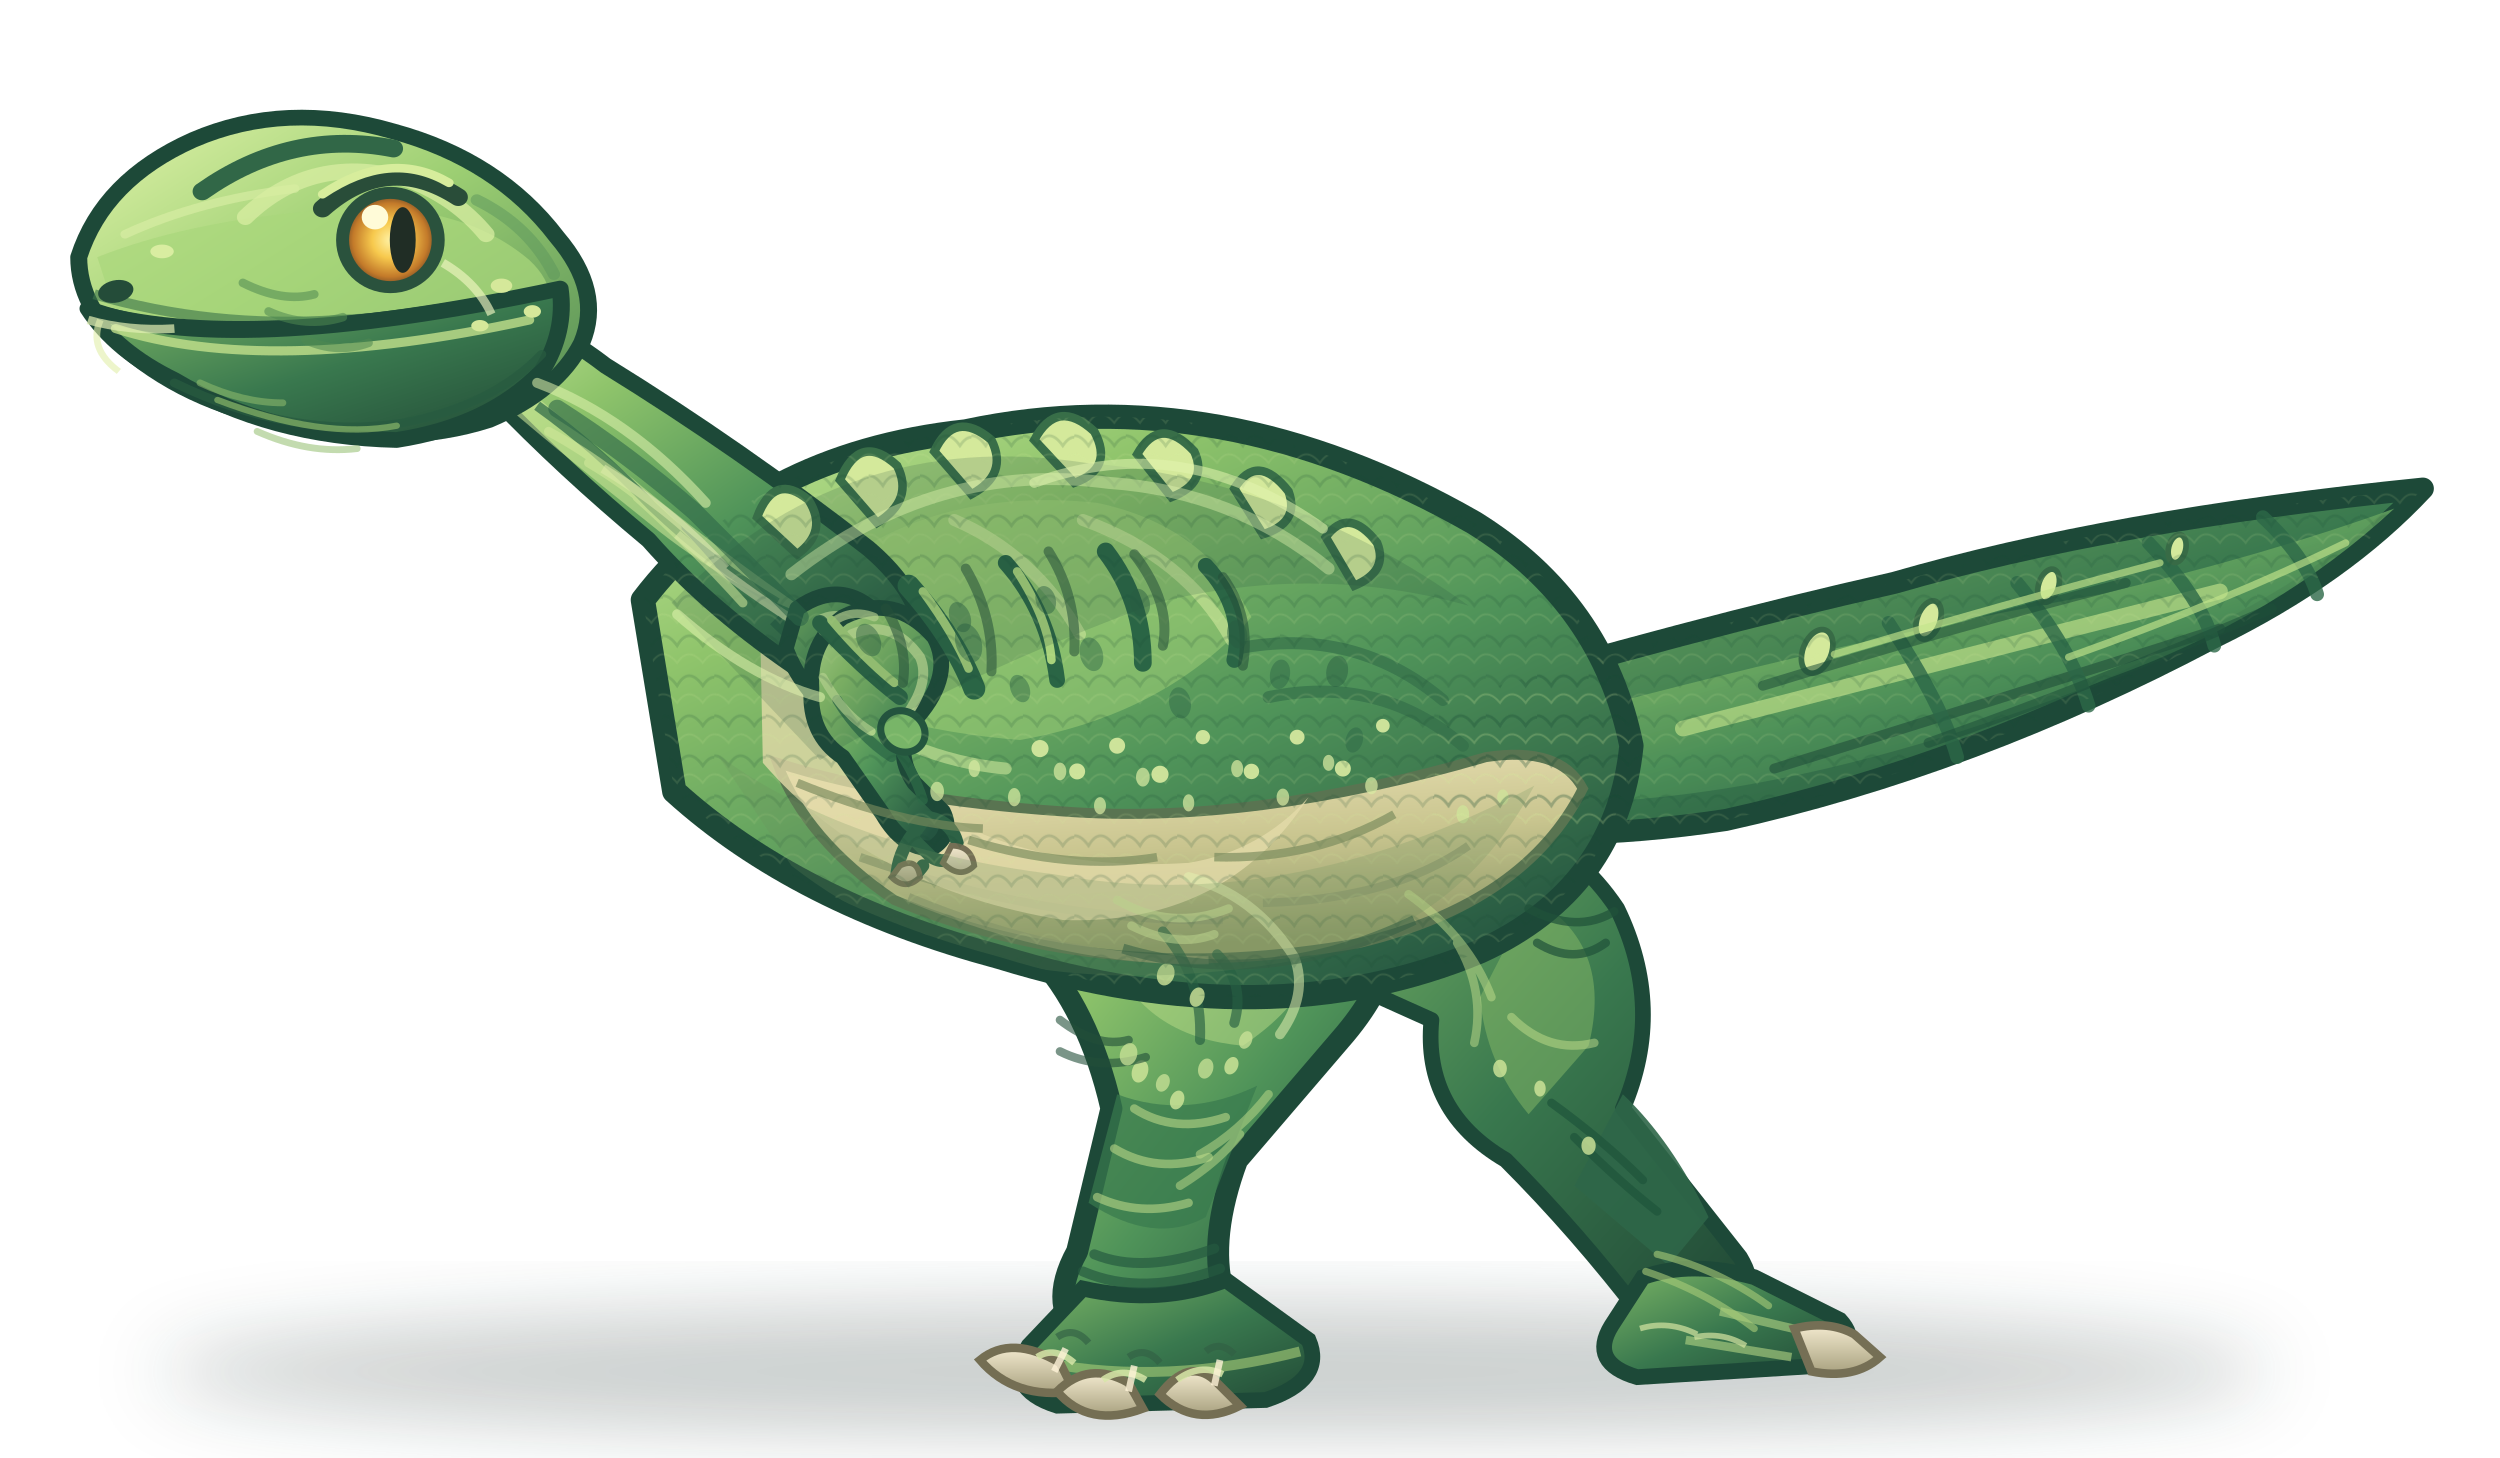
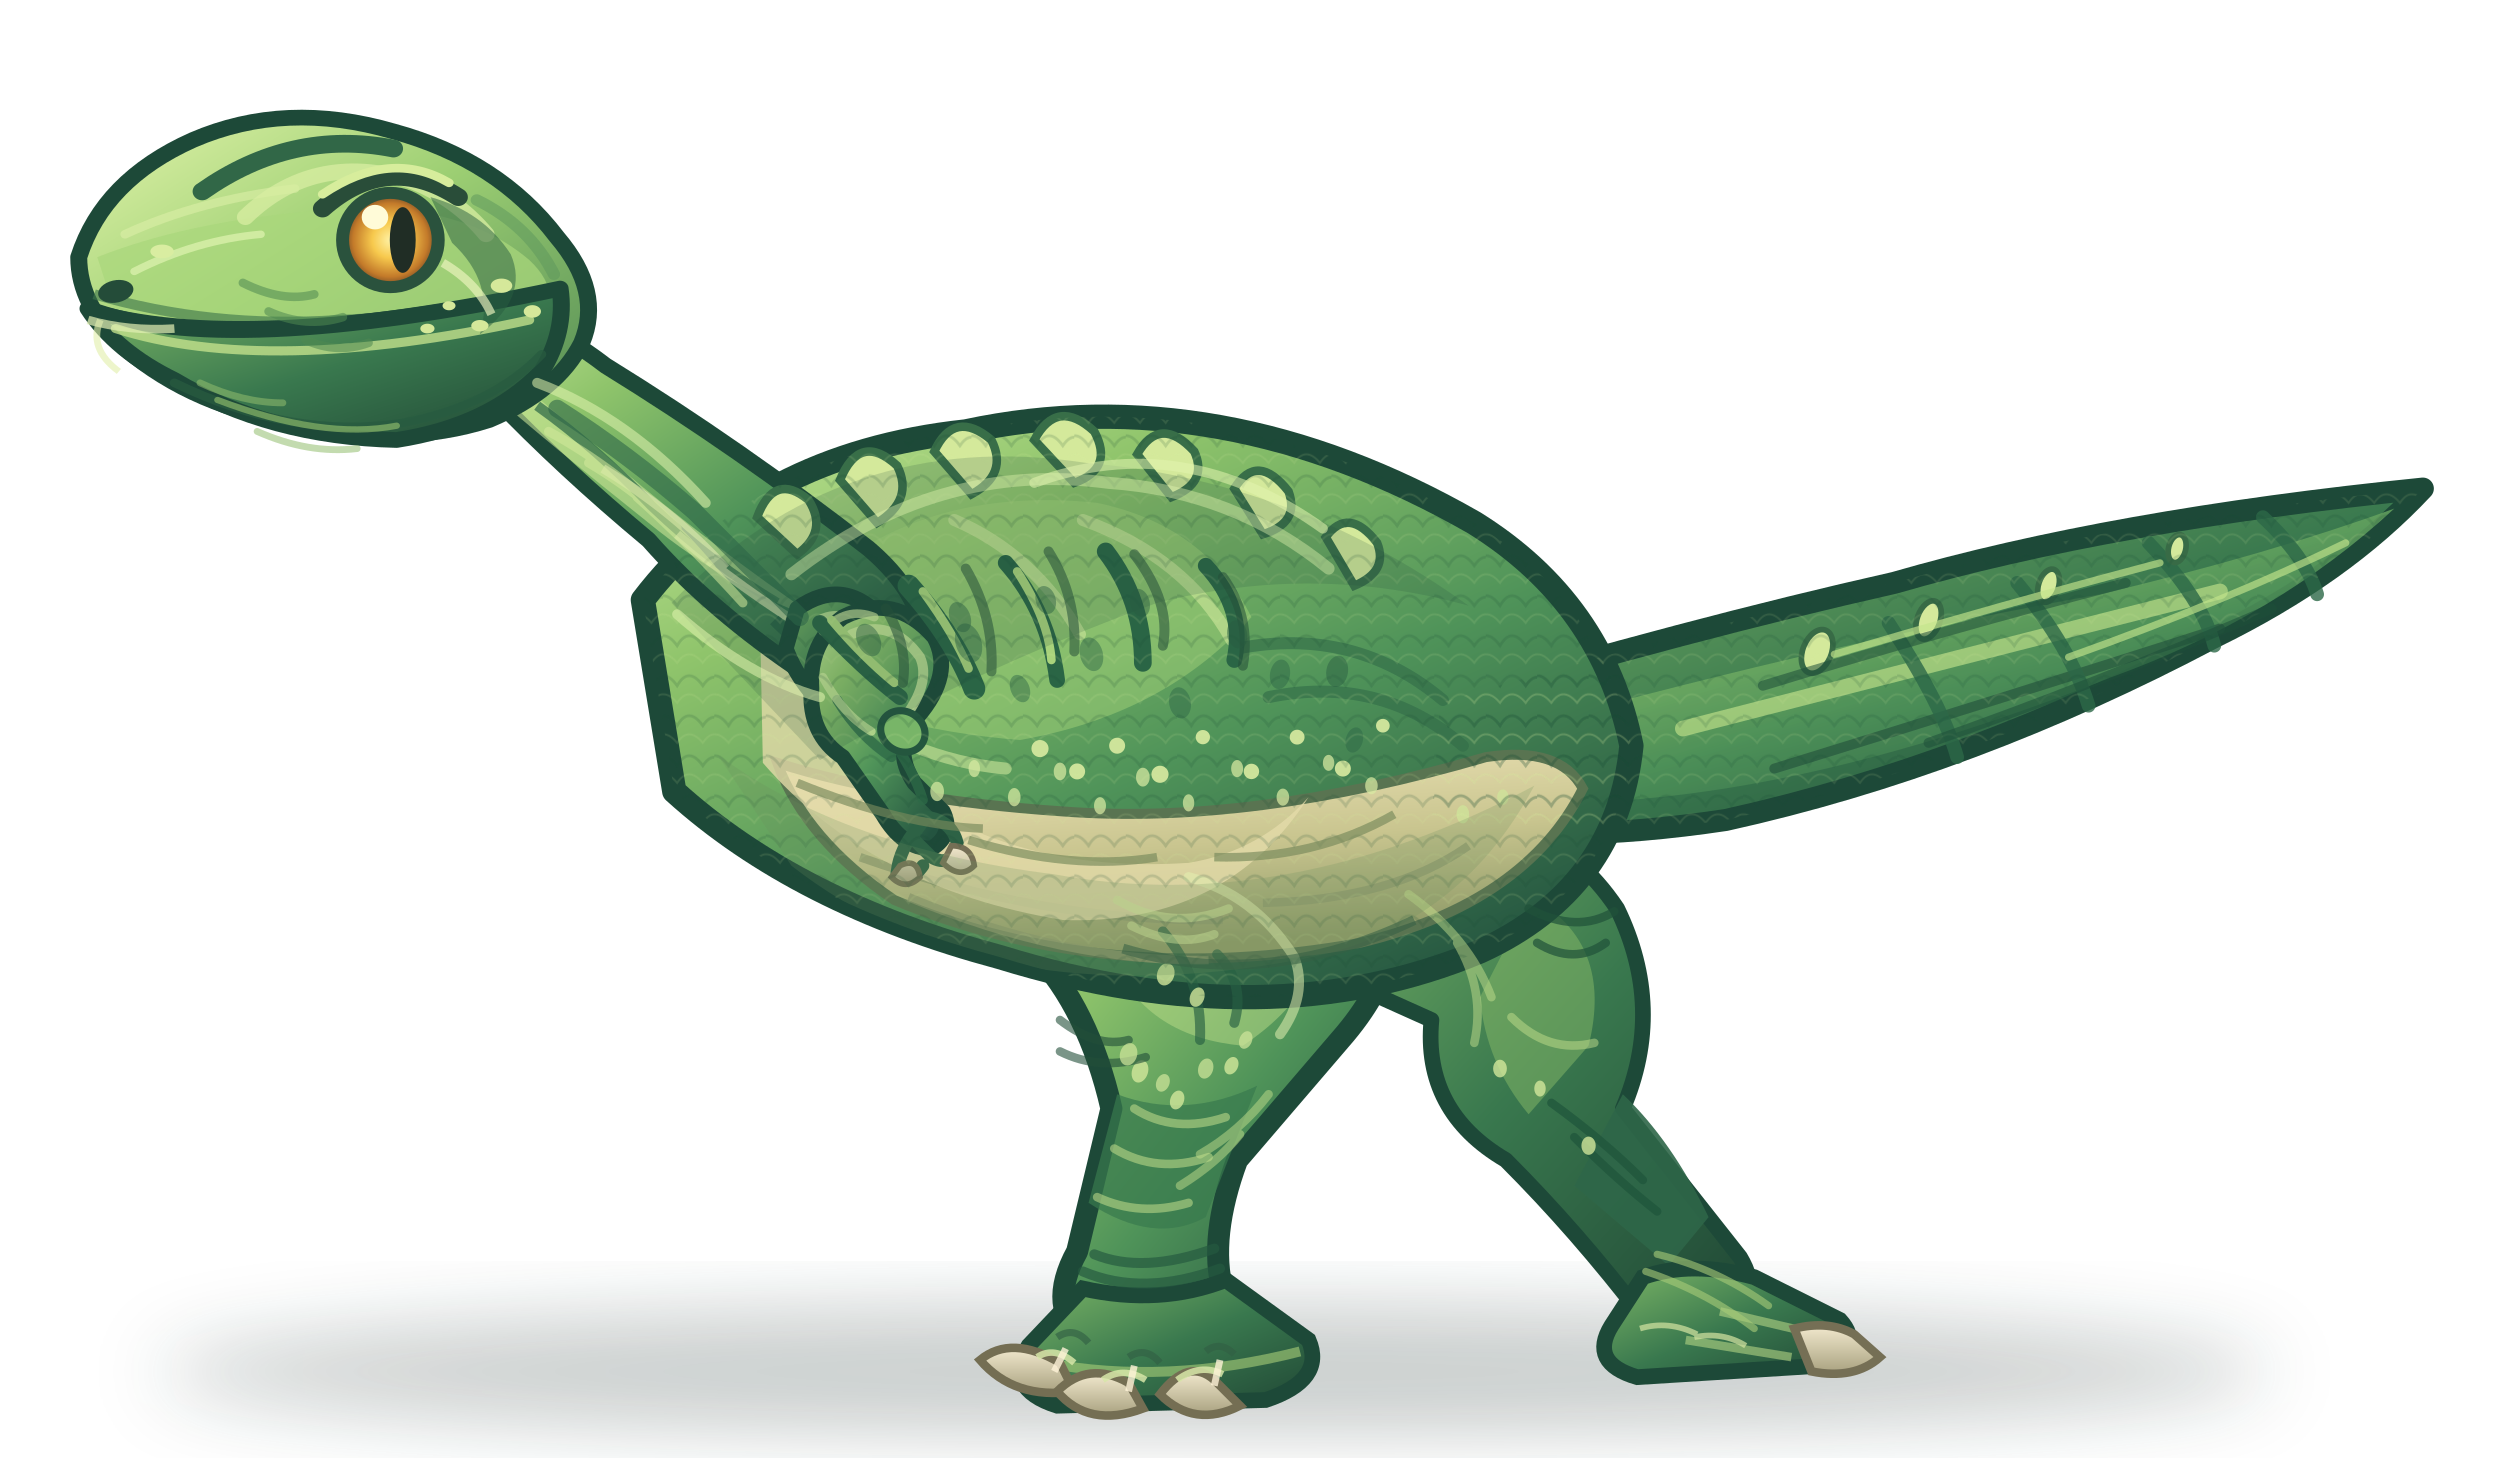
<svg xmlns="http://www.w3.org/2000/svg" style="shape-rendering:geometricPrecision" viewBox="110 75 875 510" role="img" aria-labelledby="title desc">
  <defs>
    <linearGradient id="hide" x1="0" y1="0" x2=".8" y2="1">
      <stop stop-color="#c8e99a" />
      <stop offset=".28" stop-color="#8fc46b" />
      <stop offset=".62" stop-color="#4f9359" />
      <stop offset="1" stop-color="#245440" />
    </linearGradient>
    <linearGradient id="hideDark" x1="0" y1="0" x2="1" y2="1">
      <stop stop-color="#7eb766" />
      <stop offset=".52" stop-color="#39784e" />
      <stop offset="1" stop-color="#204735" />
    </linearGradient>
    <linearGradient id="belly" x1="0" y1="0" x2=".3" y2="1">
      <stop stop-color="#f1e6bb" />
      <stop offset=".55" stop-color="#c9c58f" />
      <stop offset="1" stop-color="#8f9b68" />
    </linearGradient>
    <linearGradient id="face" x1="0" y1="0" x2="1" y2="1">
      <stop stop-color="#e2f4aa" />
      <stop offset=".45" stop-color="#9dcf73" />
      <stop offset="1" stop-color="#4d8752" />
    </linearGradient>
    <linearGradient id="claw" x1="0" y1="0" x2="0" y2="1">
      <stop stop-color="#f2e9ce" />
      <stop offset="1" stop-color="#a8a17f" />
    </linearGradient>
    <radialGradient id="amber">
      <stop stop-color="#fff2a5" />
      <stop offset=".38" stop-color="#f7c94d" />
      <stop offset=".78" stop-color="#c37a2a" />
      <stop offset="1" stop-color="#694525" />
    </radialGradient>
    <filter id="shadow" x="-20%" y="-30%" width="140%" height="170%">
      <feGaussianBlur stdDeviation="13" />
    </filter>
    <clipPath id="bodyClip">
      <path d="M335 285 Q374 234 448 226 Q537 207 626 258 Q671 286 681 336 Q676 386 628 408 Q554 439 460 410 Q389 391 346 352Z" />
    </clipPath>
    <pattern id="scaleTexture" width="18" height="14" patternUnits="userSpaceOnUse">
      <path d="M-4 7 Q0 0 5 7 Q9 0 14 7 Q18 1 22 7" fill="none" stroke="#174a34" stroke-width="1" opacity=".26" />
      <path d="M-4 13 Q0 7 5 13 Q9 7 14 13 Q18 7 22 13" fill="none" stroke="#d4e99b" stroke-width=".7" opacity=".2" />
    </pattern>
    <clipPath id="coeloTailClip">
      <path d="M614 321 Q702 295 773 279 Q849 257 958 246 Q930 276 885 298 Q800 343 714 362 Q654 371 611 363Z" />
    </clipPath>
  </defs>
  <ellipse cx="535" cy="555" rx="370" ry="24" fill="#192b28" opacity=".22" filter="url(#shadow)" />
  <path d="M593 356 Q650 354 676 393 Q693 428 678 463 L719 515 Q728 530 713 537 L685 536 Q662 506 637 481 Q608 464 611 432 L562 410Z" fill="url(#hideDark)" stroke="#1d4938" stroke-width="5.5" stroke-linejoin="round" />
  <path d="M646 389 Q675 405 666 441 L645 465 Q630 447 628 424Z" fill="#8abd68" opacity=".48" />
  <path d="M678 458 Q695 474 708 501 L694 518 L661 490Z" fill="#2e6648" opacity=".9" />
  <path d="M685 522 Q702 516 724 522 L754 537 Q763 547 747 553 L683 557 Q666 552 674 539Z" fill="url(#hideDark)" stroke="#1d4938" stroke-width="5.5" />
  <path d="M712 534 L746 542 M700 544 L737 550" stroke="#b2d384" stroke-width="3" opacity=".6" />
  <path d="M738 540 Q750 537 759 542 L768 550 Q759 558 744 555Z" fill="url(#claw)" stroke="#756f55" stroke-width="3" />
  <path d="M614 321 Q702 295 773 279 Q849 257 958 246 Q930 276 885 298 Q800 343 714 362 Q654 371 611 363Z" fill="url(#hideDark)" stroke="#1d4938" stroke-width="7.7" stroke-linejoin="round" />
  <path d="M645 329 Q755 299 845 283 Q904 269 948 253 Q907 291 849 312 Q741 355 657 356Z" fill="url(#hide)" opacity=".82" />
  <path d="M699 330 Q796 305 887 282" fill="none" stroke="#c1e28b" stroke-width="5.5" stroke-linecap="round" opacity=".65" />
  <path d="M731 344 Q812 319 887 295" fill="none" stroke="#24533c" stroke-width="3.5" stroke-linecap="round" opacity=".65" />
  <path d="M771 293 Q790 322 795 340 M816 279 Q835 302 841 322 M862 265 Q881 285 885 301 M902 256 Q917 270 921 283" fill="none" stroke="#2c6847" stroke-width="4.8" stroke-linecap="round" opacity=".8" />
  <g fill="#d4e99b" stroke="#386b46" stroke-width="2">
    <ellipse cx="746" cy="303" rx="5" ry="8" transform="rotate(22 746 303)" />
    <ellipse cx="785" cy="292" rx="4" ry="7" transform="rotate(20 785 292)" />
    <ellipse cx="827" cy="280" rx="3.5" ry="6" transform="rotate(18 827 280)" />
    <ellipse cx="872" cy="267" rx="3" ry="5" transform="rotate(14 872 267)" />
  </g>
  <path d="M514 354 Q566 339 592 375 Q608 406 579 439 L543 481 Q533 508 538 527 Q540 543 523 548 L490 544 Q476 533 487 513 L499 463 Q491 428 472 408Z" fill="url(#hide)" stroke="#1d4938" stroke-width="7.7" stroke-linejoin="round" />
  <path d="M512 376 Q551 362 576 390 Q575 421 545 441 Q512 438 500 412Z" fill="#c0df8b" opacity=".47" />
  <path d="M501 458 Q525 467 550 455 L532 501 Q514 511 491 496Z" fill="#38794d" opacity=".7" />
  <path d="M489 526 Q516 532 539 523 L568 544 Q574 558 553 565 L480 567 Q461 561 470 546Z" fill="url(#hideDark)" stroke="#1d4938" stroke-width="5.5" />
  <path d="M476 552 Q518 560 565 548" fill="none" stroke="#a8ce78" stroke-width="3.5" opacity=".6" />
  <g fill="url(#claw)" stroke="#746e53" stroke-width="3">
    <path d="M481 552 Q464 542 453 551 Q465 565 486 562Z" />
    <path d="M505 559 Q491 551 480 562 Q491 575 510 568Z" />
    <path d="M535 558 Q526 550 516 563 Q528 575 544 567Z" />
  </g>
  <path d="M335 285 Q374 234 448 226 Q537 207 626 258 Q671 286 681 336 Q676 386 628 408 Q554 439 460 410 Q389 391 346 352Z" fill="url(#hide)" stroke="#1d4938" stroke-width="8.5" stroke-linejoin="round" />
  <path d="M382 342 Q423 355 482 359 Q548 364 630 340 Q656 336 664 351 Q644 391 586 405 Q497 421 423 390 Q392 369 382 342Z" fill="url(#belly)" stroke="#597451" stroke-width="3.5" />
  <path d="M411 375 Q476 398 538 397 M428 389 Q483 412 533 411 M552 391 Q597 390 624 371" fill="none" stroke="#8f996d" stroke-width="3" opacity=".7" />
  <path d="M386 288 Q427 244 494 251 Q532 259 548 291 Q518 325 467 334 Q416 330 382 310Z" fill="#a9d77b" opacity=".45" />
  <path d="M444 257 Q472 269 488 297 M489 257 Q525 270 541 299 M397 318 Q429 341 462 344" fill="none" stroke="#d1e99c" stroke-width="4.2" stroke-linecap="round" opacity=".58" />
  <path d="M543 302 Q584 294 615 320 M554 319 Q593 311 622 336" fill="none" stroke="#326d48" stroke-width="4.2" stroke-linecap="round" opacity=".65" />
  <path d="M376 292 Q391 322 424 350 Q465 381 526 377 Q551 373 568 354 Q539 399 482 397 Q415 386 377 342Z" fill="#e4dba9" opacity=".8" />
  <path d="M392 311 Q359 289 337 264 Q307 239 283 214 Q268 197 271 181 Q296 183 322 203 Q369 232 414 267 Q441 290 430 316 Q412 331 392 311Z" fill="url(#hide)" stroke="#1d4938" stroke-width="5.8" stroke-linejoin="round" />
  <path d="M279 199 Q300 215 326 238 Q359 266 397 292 Q365 281 337 258 Q303 231 280 211Z" fill="#d0e99a" opacity=".56" />
  <path d="M298 217 Q319 232 338 252 Q360 273 382 286" stroke="#2e6947" stroke-width="3.5" fill="none" opacity=".72" />
  <path d="M321 239 Q346 254 364 274 M347 262 Q369 281 397 298" stroke="#e2e9b5" stroke-width="3.2" fill="none" opacity=".6" />
  <path d="M381 292 Q399 310 419 319" stroke="#245a40" stroke-width="4.2" fill="none" opacity=".7" />
  <g transform="translate(238 180) scale(1.08 1) translate(-238 -180)">
    <path d="M145 165 Q153 138 182 124 Q212 110 247 121 Q281 131 300 158 Q315 177 308 195 Q300 212 278 222 Q249 232 216 223 Q183 218 160 197 Q145 182 145 165Z" fill="url(#face)" stroke="#1d4938" stroke-width="5.5" stroke-linejoin="round" />
    <path d="M151 165 Q179 153 219 149 Q266 143 291 166 Q304 179 292 194 Q269 209 230 207 Q186 202 158 188Z" fill="#a9d77b" opacity=".72" />
    <path d="M150 178 Q188 190 229 187 Q270 185 300 176" fill="none" stroke="#3e764b" stroke-width="3.5" opacity=".62" />
    <path d="M160 157 Q184 145 215 141" fill="none" stroke="#dff0a9" stroke-width="3" opacity=".55" stroke-linecap="round" />
    <path d="M274 145 Q291 154 299 171" fill="none" stroke="#5b965b" stroke-width="4" opacity=".5" stroke-linecap="round" />
    <path d="M148 183 Q192 201 301 176 Q303 191 295 205 Q278 224 248 229 Q207 228 176 208 Q157 198 148 183Z" fill="url(#hideDark)" stroke="#1d4938" stroke-width="5.5" stroke-linejoin="round" />
    <path d="M148 183 Q197 199 301 176" fill="none" stroke="#1d4938" stroke-width="4.4" stroke-linecap="round" />
    <path d="M157 190 Q206 207 291 187" fill="none" stroke="#c5e38d" stroke-width="3.2" stroke-linecap="round" opacity=".78" />
    <path d="M176 209 Q214 229 250 223 Q279 217 295 199" fill="none" stroke="#275b40" stroke-width="3" stroke-linecap="round" opacity=".74" />
    <path d="M190 215 Q224 229 248 224" fill="none" stroke="#9ac66f" stroke-width="2.2" stroke-linecap="round" opacity=".6" />
    <path d="M152 187 Q148 197 158 205" fill="none" stroke="#e1efa9" stroke-width="2.2" opacity=".6" />
    <path d="M199 151 Q221 128 252 138 Q267 144 277 157" fill="none" stroke="#d8eda2" stroke-width="5.5" stroke-linecap="round" opacity=".75" />
    <path d="M185 142 Q214 120 247 127" fill="none" stroke="#316747" stroke-width="6.2" stroke-linecap="round" />
+     <path d="M259 144 Q276 149 285 164 Q291 179 275 192 Q280 174 266 160Z" fill="#285d40" opacity=".5" />
+     <path d="M163 170 Q183 159 204 157" fill="none" stroke="#e0f4b0" stroke-width="2.6" stroke-linecap="round" opacity=".7" />
    <ellipse cx="246" cy="159" rx="15.5" ry="16.5" fill="url(#amber)" stroke="#2a523d" stroke-width="4.2" />
    <ellipse cx="250" cy="159" rx="4.2" ry="11.5" fill="#202d25" />
    <ellipse cx="241" cy="151" rx="4.3" ry="4.3" fill="#fffbd8" />
    <path d="M224 148 Q245 128 268 144" fill="none" stroke="#294d39" stroke-width="6.2" stroke-linecap="round" />
    <path d="M224 143 Q246 127 265 139" fill="none" stroke="#d7ed9c" stroke-width="3" stroke-linecap="round" />
    <ellipse cx="157" cy="177" rx="5.8" ry="3.9" fill="#244c39" transform="rotate(-14 157 177)" />
    <ellipse cx="172" cy="163" rx="3.8" ry="2.4" fill="#d9eda1" />
    <path d="M148 187 Q161 191 176 190" stroke="#e3f0b3" stroke-width="3" fill="none" opacity=".7" />
    <g fill="#d5e89a">
      <ellipse cx="282" cy="175" rx="3.5" ry="2.5" />
      <ellipse cx="292" cy="184" rx="2.8" ry="2.2" />
      <ellipse cx="275" cy="189" rx="2.8" ry="2" />
+       <ellipse cx="265" cy="182" rx="2.1" ry="1.6" />
+       <ellipse cx="258" cy="190" rx="2.3" ry="1.7" />
    </g>
  </g>
  <path d="M389 288 Q406 276 420 293 Q428 306 418 321 L406 328 Q391 318 385 302Z" fill="url(#hideDark)" stroke="#1d4938" stroke-width="5.5" stroke-linejoin="round" />
  <path d="M397 292 Q407 287 414 300" fill="none" stroke="#c7e69a" stroke-width="3.5" stroke-linecap="round" opacity=".7" />
  <path d="M405 291 Q423 282 437 298 Q444 311 431 326 Q422 337 430 349 L440 359 Q444 367 436 372 Q426 372 419 360 L405 340 Q393 332 394 316 Q393 300 405 291Z" fill="url(#hide)" stroke="#1d4938" stroke-width="5.5" stroke-linejoin="round" />
  <path d="M408 297 Q422 291 432 305 Q436 314 426 327" fill="none" stroke="#d4eda0" stroke-width="3.5" stroke-linecap="round" opacity=".7" />
  <path d="M403 320 Q411 333 422 340 M421 332 Q430 345 433 355" fill="none" stroke="#2d6947" stroke-width="3.5" stroke-linecap="round" opacity=".78" />
  <ellipse cx="426" cy="331" rx="8" ry="7" transform="rotate(30 426 331)" fill="#78b568" stroke="#24563e" stroke-width="2.5" />
  <path d="M434 361 Q443 362 445 370 Q443 379 436 375 L429 368Z M431 365 Q425 372 424 380 Q428 385 433 378" fill="none" stroke="#2d6245" stroke-width="4.5" stroke-linecap="round" />
  <path d="M443 371 Q450 371 451 378 Q446 383 440 377Z M425 378 Q431 375 432 382 Q427 387 422 382Z" fill="url(#claw)" stroke="#756f55" stroke-width="2" />
  <path d="M398 296 Q406 287 416 291 M398 312 Q405 325 415 331" fill="none" stroke="#d4eda0" stroke-width="3" stroke-linecap="round" opacity=".65" />
  <g fill="#d4e99b" stroke="#386e48" stroke-width="3">
    <path d="M375 256 Q381 240 393 250 Q400 261 389 269Z" />
    <path d="M404 243 Q411 226 424 238 Q430 250 417 258Z" />
    <path d="M437 233 Q444 218 457 229 Q463 241 450 248Z" />
    <path d="M472 229 Q480 214 493 226 Q500 239 486 244Z" />
    <path d="M508 234 Q516 220 528 233 Q533 244 520 249Z" />
    <path d="M542 246 Q550 233 561 247 Q565 258 552 262Z" />
    <path d="M574 263 Q582 252 592 265 Q596 275 584 280Z" />
  </g>
  <g fill="none" stroke-linecap="round">
    <path d="M397 293 Q412 309 425 319" stroke="#2b6545" stroke-width="5.5" />
    <path d="M428 280 Q444 298 451 316" stroke="#2a6545" stroke-width="7.7" />
    <path d="M462 272 Q477 289 480 313" stroke="#2a6545" stroke-width="5.5" />
    <path d="M497 268 Q510 285 510 307" stroke="#2a6545" stroke-width="6.2" />
    <path d="M532 273 Q546 288 542 306" stroke="#2a6545" stroke-width="5.5" />
    <path d="M401 292 Q412 305 423 314" stroke="#a8d37b" stroke-width="3" />
    <path d="M433 282 Q444 297 449 309" stroke="#a8d37b" stroke-width="3" />
    <path d="M466 275 Q477 292 478 306" stroke="#a8d37b" stroke-width="3" />
  </g>
  <g fill="#d7e99f" opacity=".92">
    <circle cx="474" cy="337" r="3" />
    <circle cx="487" cy="345" r="2.8" />
    <circle cx="501" cy="336" r="2.8" />
    <circle cx="516" cy="346" r="3" />
    <circle cx="531" cy="333" r="2.5" />
    <circle cx="548" cy="345" r="2.7" />
    <circle cx="564" cy="333" r="2.6" />
    <circle cx="580" cy="344" r="2.8" />
    <circle cx="594" cy="329" r="2.4" />
  </g>
  <g fill="none" stroke-linecap="round" stroke-linejoin="round">
    <path d="M526 382 Q549 388 563 410 Q568 423 558 437" stroke="#e1efae" stroke-width="3.5" opacity=".55" />
    <path d="M517 401 Q531 417 530 439 M536 409 Q546 419 542 433" stroke="#275f42" stroke-width="3.5" opacity=".65" />
    <path d="M507 463 Q521 472 539 466 M500 477 Q515 486 533 480 M494 494 Q509 501 526 496" stroke="#c6e08d" stroke-width="3" opacity=".54" />
    <path d="M493 514 Q510 521 535 512 M489 520 Q510 529 537 519" stroke="#24593f" stroke-width="3.5" opacity=".68" />
    <path d="M603 388 Q624 403 632 424 M620 405 Q630 422 626 440 M639 431 Q652 444 668 440" stroke="#c7e28e" stroke-width="3" opacity=".48" />
    <path d="M653 461 Q671 474 685 488 M661 473 Q676 488 690 499" stroke="#1e543a" stroke-width="3" opacity=".7" />
    <path d="M690 514 Q711 519 729 532 M686 520 Q707 527 724 540" stroke="#a9cc78" stroke-width="2.5" opacity=".6" />
  </g>
  <g fill="#d5e99c" opacity=".78">
    <ellipse cx="518" cy="416" rx="3" ry="4" transform="rotate(18 518 416)" />
    <ellipse cx="529" cy="424" rx="2.5" ry="3.5" transform="rotate(20 529 424)" />
    <ellipse cx="509" cy="450" rx="2.8" ry="4" transform="rotate(18 509 450)" />
    <ellipse cx="522" cy="460" rx="2.4" ry="3.4" transform="rotate(20 522 460)" />
    <ellipse cx="541" cy="448" rx="2.3" ry="3.2" transform="rotate(25 541 448)" />
    <ellipse cx="635" cy="449" rx="2.4" ry="3.1" />
    <ellipse cx="649" cy="456" rx="2" ry="2.8" />
    <ellipse cx="666" cy="476" rx="2.5" ry="3.2" />
  </g>
  <path d="M473 550 Q479 546 486 552 M496 558 Q503 553 511 558 M522 558 Q530 552 538 556" fill="none" stroke="#d7e6a8" stroke-width="2.3" opacity=".85" />
  <path d="M684 540 Q694 537 704 542 M703 543 Q713 541 721 546" fill="none" stroke="#d1e2a0" stroke-width="2" opacity=".72" />
  <path d="M480 543 Q486 539 491 545 M505 550 Q511 546 516 552 M532 548 Q537 544 542 549" fill="none" stroke="#315f43" stroke-width="2.5" opacity=".65" />
  <g fill="#2b6545" opacity=".46">
    <ellipse cx="449" cy="300" rx="4.5" ry="7" transform="rotate(-18 449 300)" />
    <ellipse cx="467" cy="316" rx="3.3" ry="5" transform="rotate(-22 467 316)" />
    <ellipse cx="492" cy="304" rx="4" ry="6" transform="rotate(-15 492 304)" />
    <ellipse cx="523" cy="321" rx="3.8" ry="5.5" transform="rotate(-10 523 321)" />
    <ellipse cx="558" cy="311" rx="3.5" ry="5.2" transform="rotate(10 558 311)" />
    <ellipse cx="584" cy="334" rx="3" ry="4.5" transform="rotate(15 584 334)" />
  </g>
  <g fill="none" stroke-linecap="round">
    <path d="M501 390 Q520 401 540 393 M506 399 Q522 407 535 402" stroke="#d1e69a" stroke-width="3" opacity=".54" />
    <path d="M481 432 Q494 442 505 439 M481 443 Q495 450 511 445" stroke="#224f39" stroke-width="3" opacity=".6" />
    <path d="M530 479 Q544 471 554 458 M523 490 Q536 482 544 472" stroke="#c2de8b" stroke-width="3" opacity=".5" />
    <path d="M645 393 Q662 402 675 394 M648 405 Q661 413 672 405" stroke="#1f5139" stroke-width="3" opacity=".7" />
    <path d="M180 209 Q195 216 209 216 M200 226 Q218 234 235 232" stroke="#91bd6d" stroke-width="2.4" opacity=".55" />
  </g>
  <g fill="#cfe59a" opacity=".72">
    <ellipse cx="505" cy="444" rx="3" ry="4" transform="rotate(16 505 444)" />
    <ellipse cx="517" cy="454" rx="2.3" ry="3.2" transform="rotate(22 517 454)" />
    <ellipse cx="532" cy="449" rx="2.6" ry="3.6" transform="rotate(17 532 449)" />
    <ellipse cx="546" cy="439" rx="2.2" ry="3.2" transform="rotate(22 546 439)" />
    <ellipse cx="622" cy="360" rx="2.2" ry="3.2" />
    <ellipse cx="636" cy="354" rx="2" ry="2.7" />
  </g>
  <rect x="330" y="215" width="360" height="230" fill="url(#scaleTexture)" clip-path="url(#bodyClip)" opacity=".62" />
  <rect x="610" y="240" width="360" height="145" fill="url(#scaleTexture)" clip-path="url(#coeloTailClip)" opacity=".58" />
  <g clip-path="url(#bodyClip)">
    <path d="M345 286 Q405 224 490 237 Q563 243 624 287 Q570 272 515 286 Q447 311 397 341Z" fill="#204a39" opacity=".17" />
    <path d="M361 339 Q406 372 479 381 Q560 396 647 350 Q620 401 564 411 Q455 431 387 378Z" fill="#6a8e5c" opacity=".22" />
    <path d="M387 276 Q438 236 498 244 Q542 247 575 274" fill="none" stroke="#e0f2ae" stroke-width="4.2" stroke-linecap="round" opacity=".42" />
    <path d="M389 349 Q426 364 454 365 M449 369 Q485 380 515 375 M535 375 Q570 376 598 360" fill="none" stroke="#77885a" stroke-width="3" opacity=".65" />
    <path d="M420 288 Q428 301 426 314 M448 274 Q458 291 457 310 M477 268 Q487 284 486 303 M507 269 Q520 286 517 301 M538 277 Q548 291 545 308" fill="none" stroke="#244f39" stroke-width="3.5" stroke-linecap="round" opacity=".55" />
    <g fill="#d8eaa2" opacity=".72">
      <ellipse cx="438" cy="352" rx="2.4" ry="3.4" />
      <ellipse cx="451" cy="344" rx="2" ry="3" />
      <ellipse cx="465" cy="354" rx="2.2" ry="3.2" />
      <ellipse cx="481" cy="345" rx="2.2" ry="3.1" />
      <ellipse cx="495" cy="357" rx="2.1" ry="3" />
      <ellipse cx="510" cy="347" rx="2.4" ry="3.3" />
      <ellipse cx="526" cy="356" rx="2" ry="3" />
      <ellipse cx="543" cy="344" rx="2.1" ry="3" />
      <ellipse cx="559" cy="354" rx="2.2" ry="3" />
      <ellipse cx="575" cy="342" rx="2" ry="2.8" />
      <ellipse cx="590" cy="350" rx="2.2" ry="3" />
    </g>
    <g fill="#275c40" opacity=".45">
      <ellipse cx="414" cy="299" rx="4" ry="6" transform="rotate(-25 414 299)" />
      <ellipse cx="446" cy="291" rx="3.6" ry="5.5" transform="rotate(-22 446 291)" />
      <ellipse cx="476" cy="285" rx="3.5" ry="5" transform="rotate(-16 476 285)" />
      <ellipse cx="509" cy="286" rx="3.4" ry="5" transform="rotate(-14 509 286)" />
      <ellipse cx="543" cy="297" rx="3.5" ry="5" transform="rotate(-10 543 297)" />
      <ellipse cx="578" cy="310" rx="3.8" ry="5.5" transform="rotate(9 578 310)" />
    </g>
  </g>
  <path d="M305 218 Q330 234 353 254 Q371 272 390 291" fill="none" stroke="#2b6446" stroke-width="6.2" stroke-linecap="round" opacity=".58" />
  <path d="M302 226 Q326 239 347 260 M316 237 Q340 251 359 274 M333 249 Q351 265 370 286" fill="none" stroke="#d3e99a" stroke-width="3.2" stroke-linecap="round" opacity=".55" />
  <path d="M727 315 Q792 295 854 279 M785 335 Q842 315 905 288" fill="none" stroke="#1e4e39" stroke-width="3.5" opacity=".55" stroke-linecap="round" />
  <path d="M752 304 Q813 286 866 272 M834 305 Q890 285 931 265" fill="none" stroke="#c3e58c" stroke-width="2.5" opacity=".65" stroke-linecap="round" />
  <path d="M195 174 Q209 181 220 178 M204 184 Q217 190 230 186 M217 194 Q228 199 239 195" fill="none" stroke="#4f8951" stroke-width="3" stroke-linecap="round" opacity=".55" />
  <path d="M265 167 Q277 174 282 185" fill="none" stroke="#eff6c0" stroke-width="3" opacity=".65" />
  <path d="M298 209 Q330 221 357 251 M347 290 Q372 312 397 319 M472 244 Q524 225 573 260" fill="none" stroke="#e2f4ae" stroke-width="3.5" stroke-linecap="round" opacity=".55" />
  <path d="M503 407 Q553 422 605 397" fill="none" stroke="#345f43" stroke-width="3.5" opacity=".55" />
  <path d="M483 547 L479 555 M507 553 L505 562 M537 551 L535 560" stroke="#fff4d8" stroke-width="2.4" opacity=".8" />
</svg>
